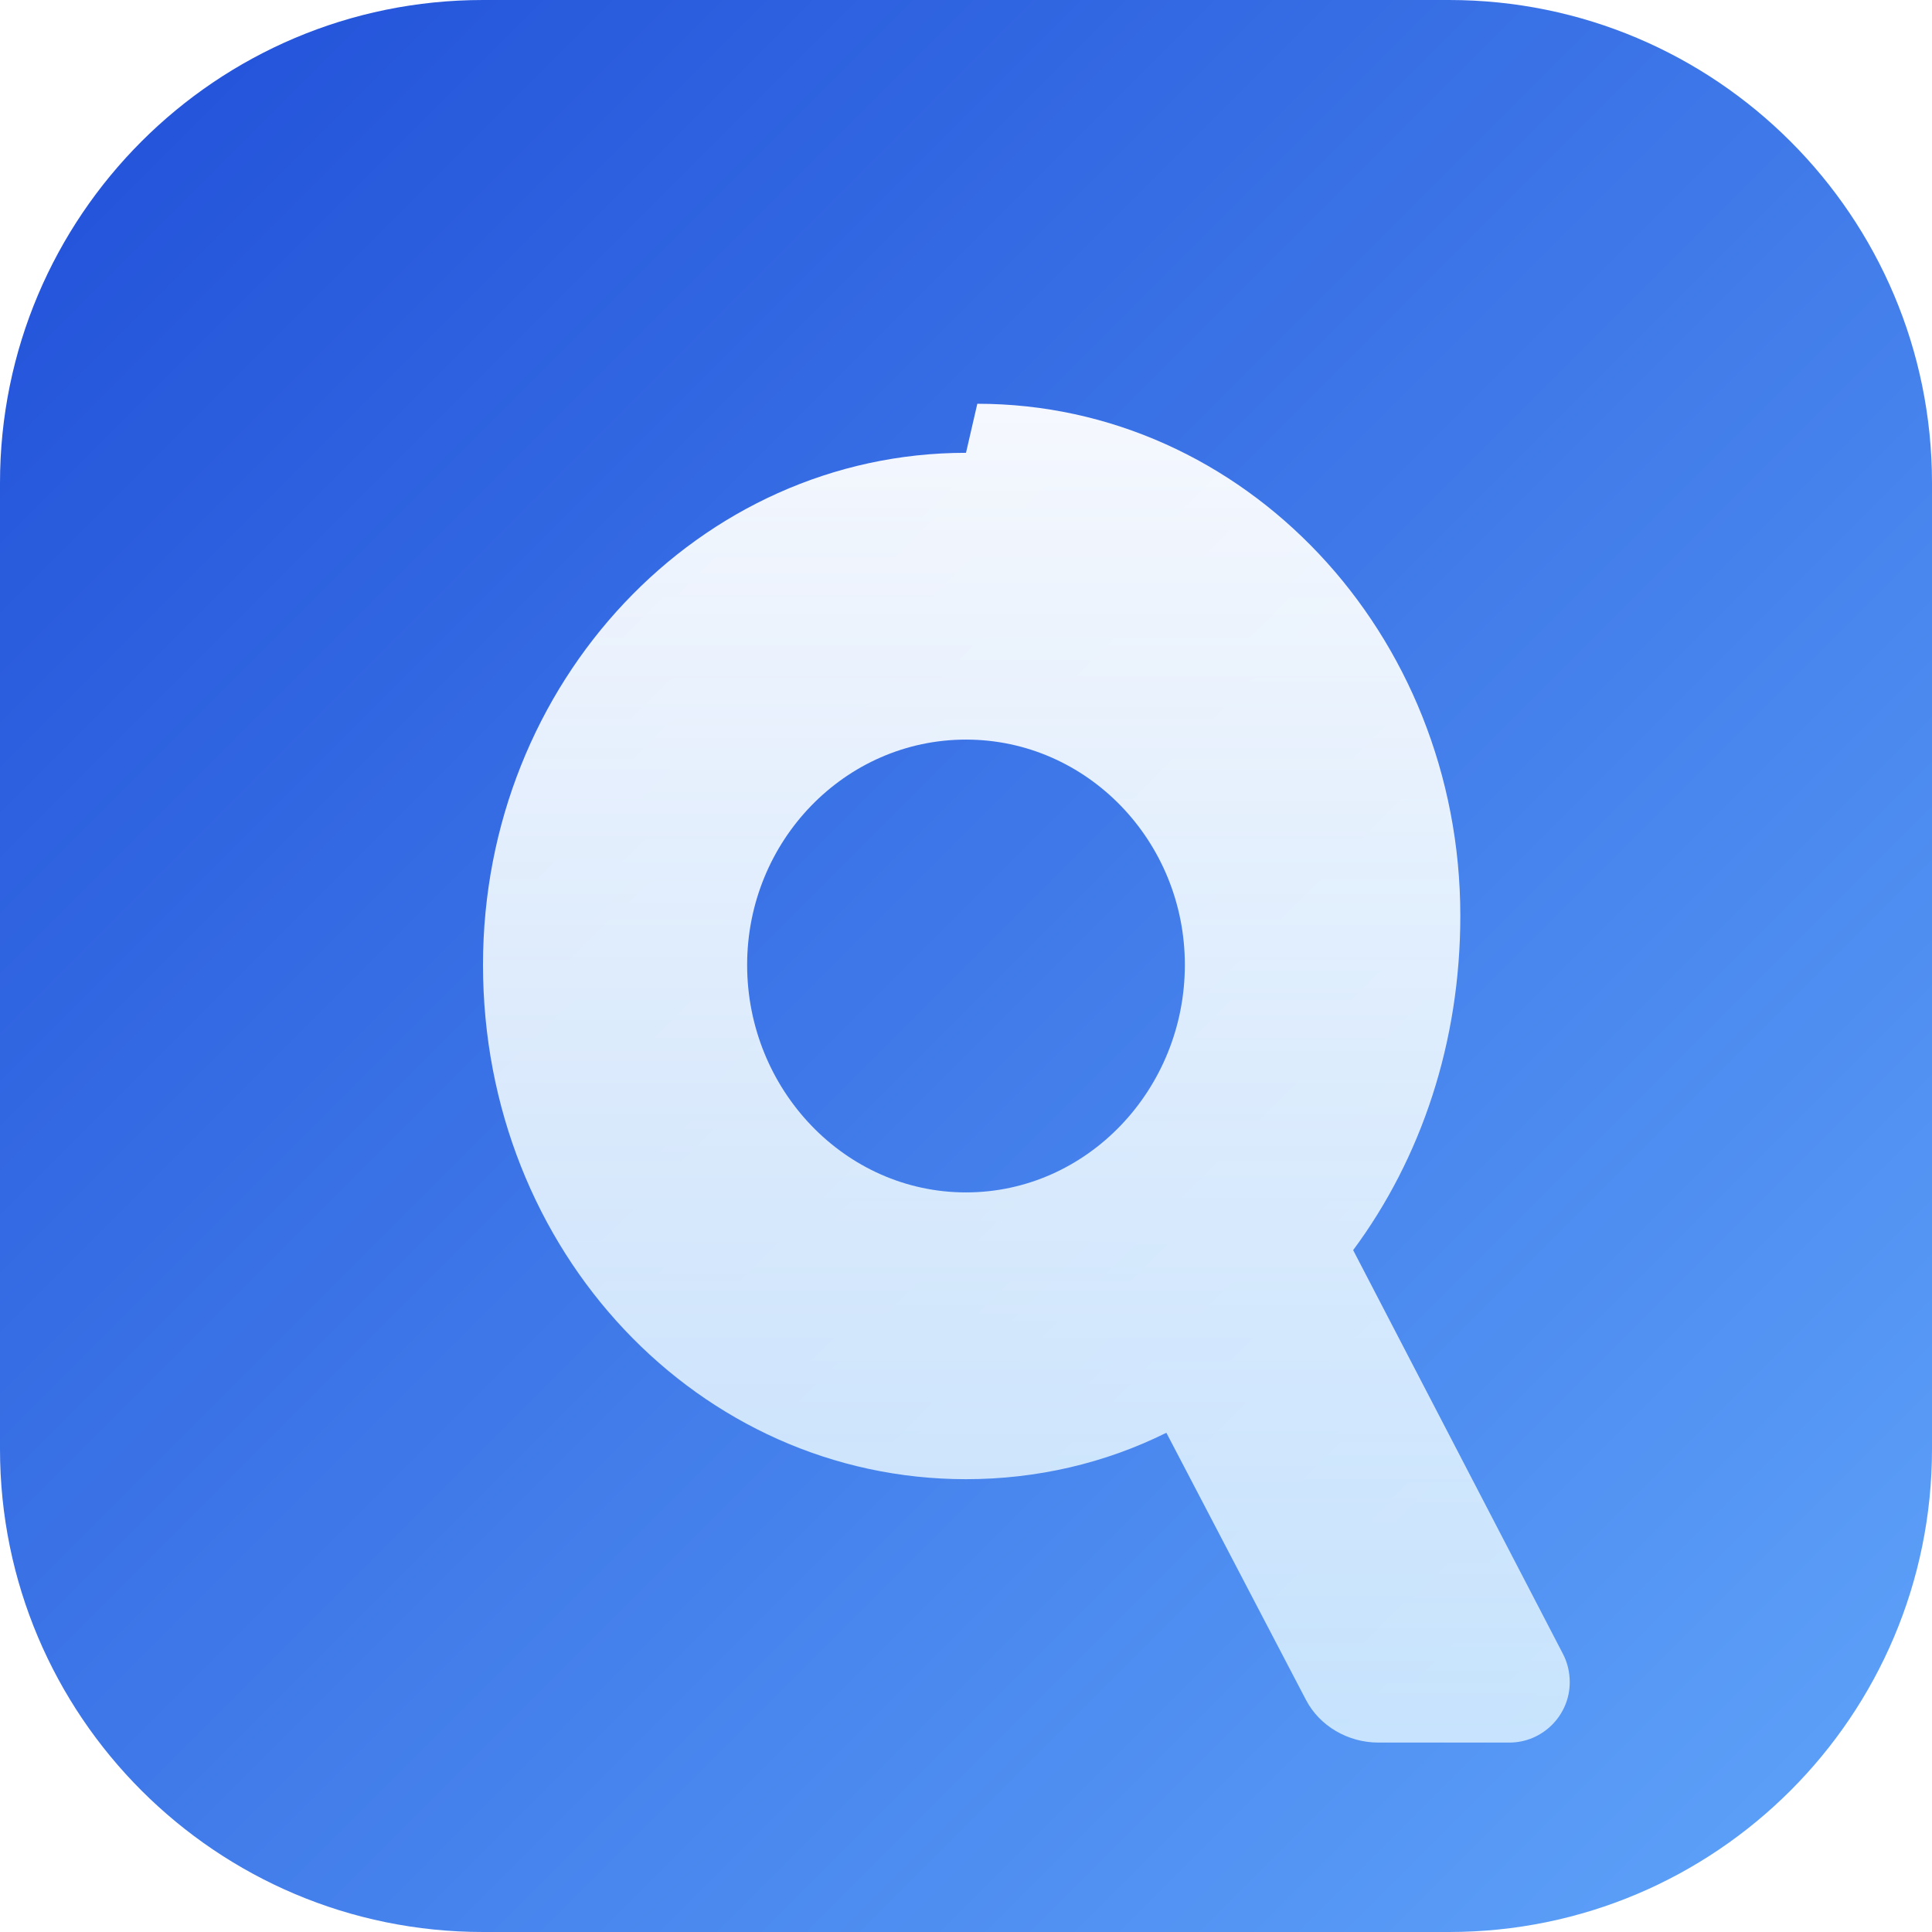
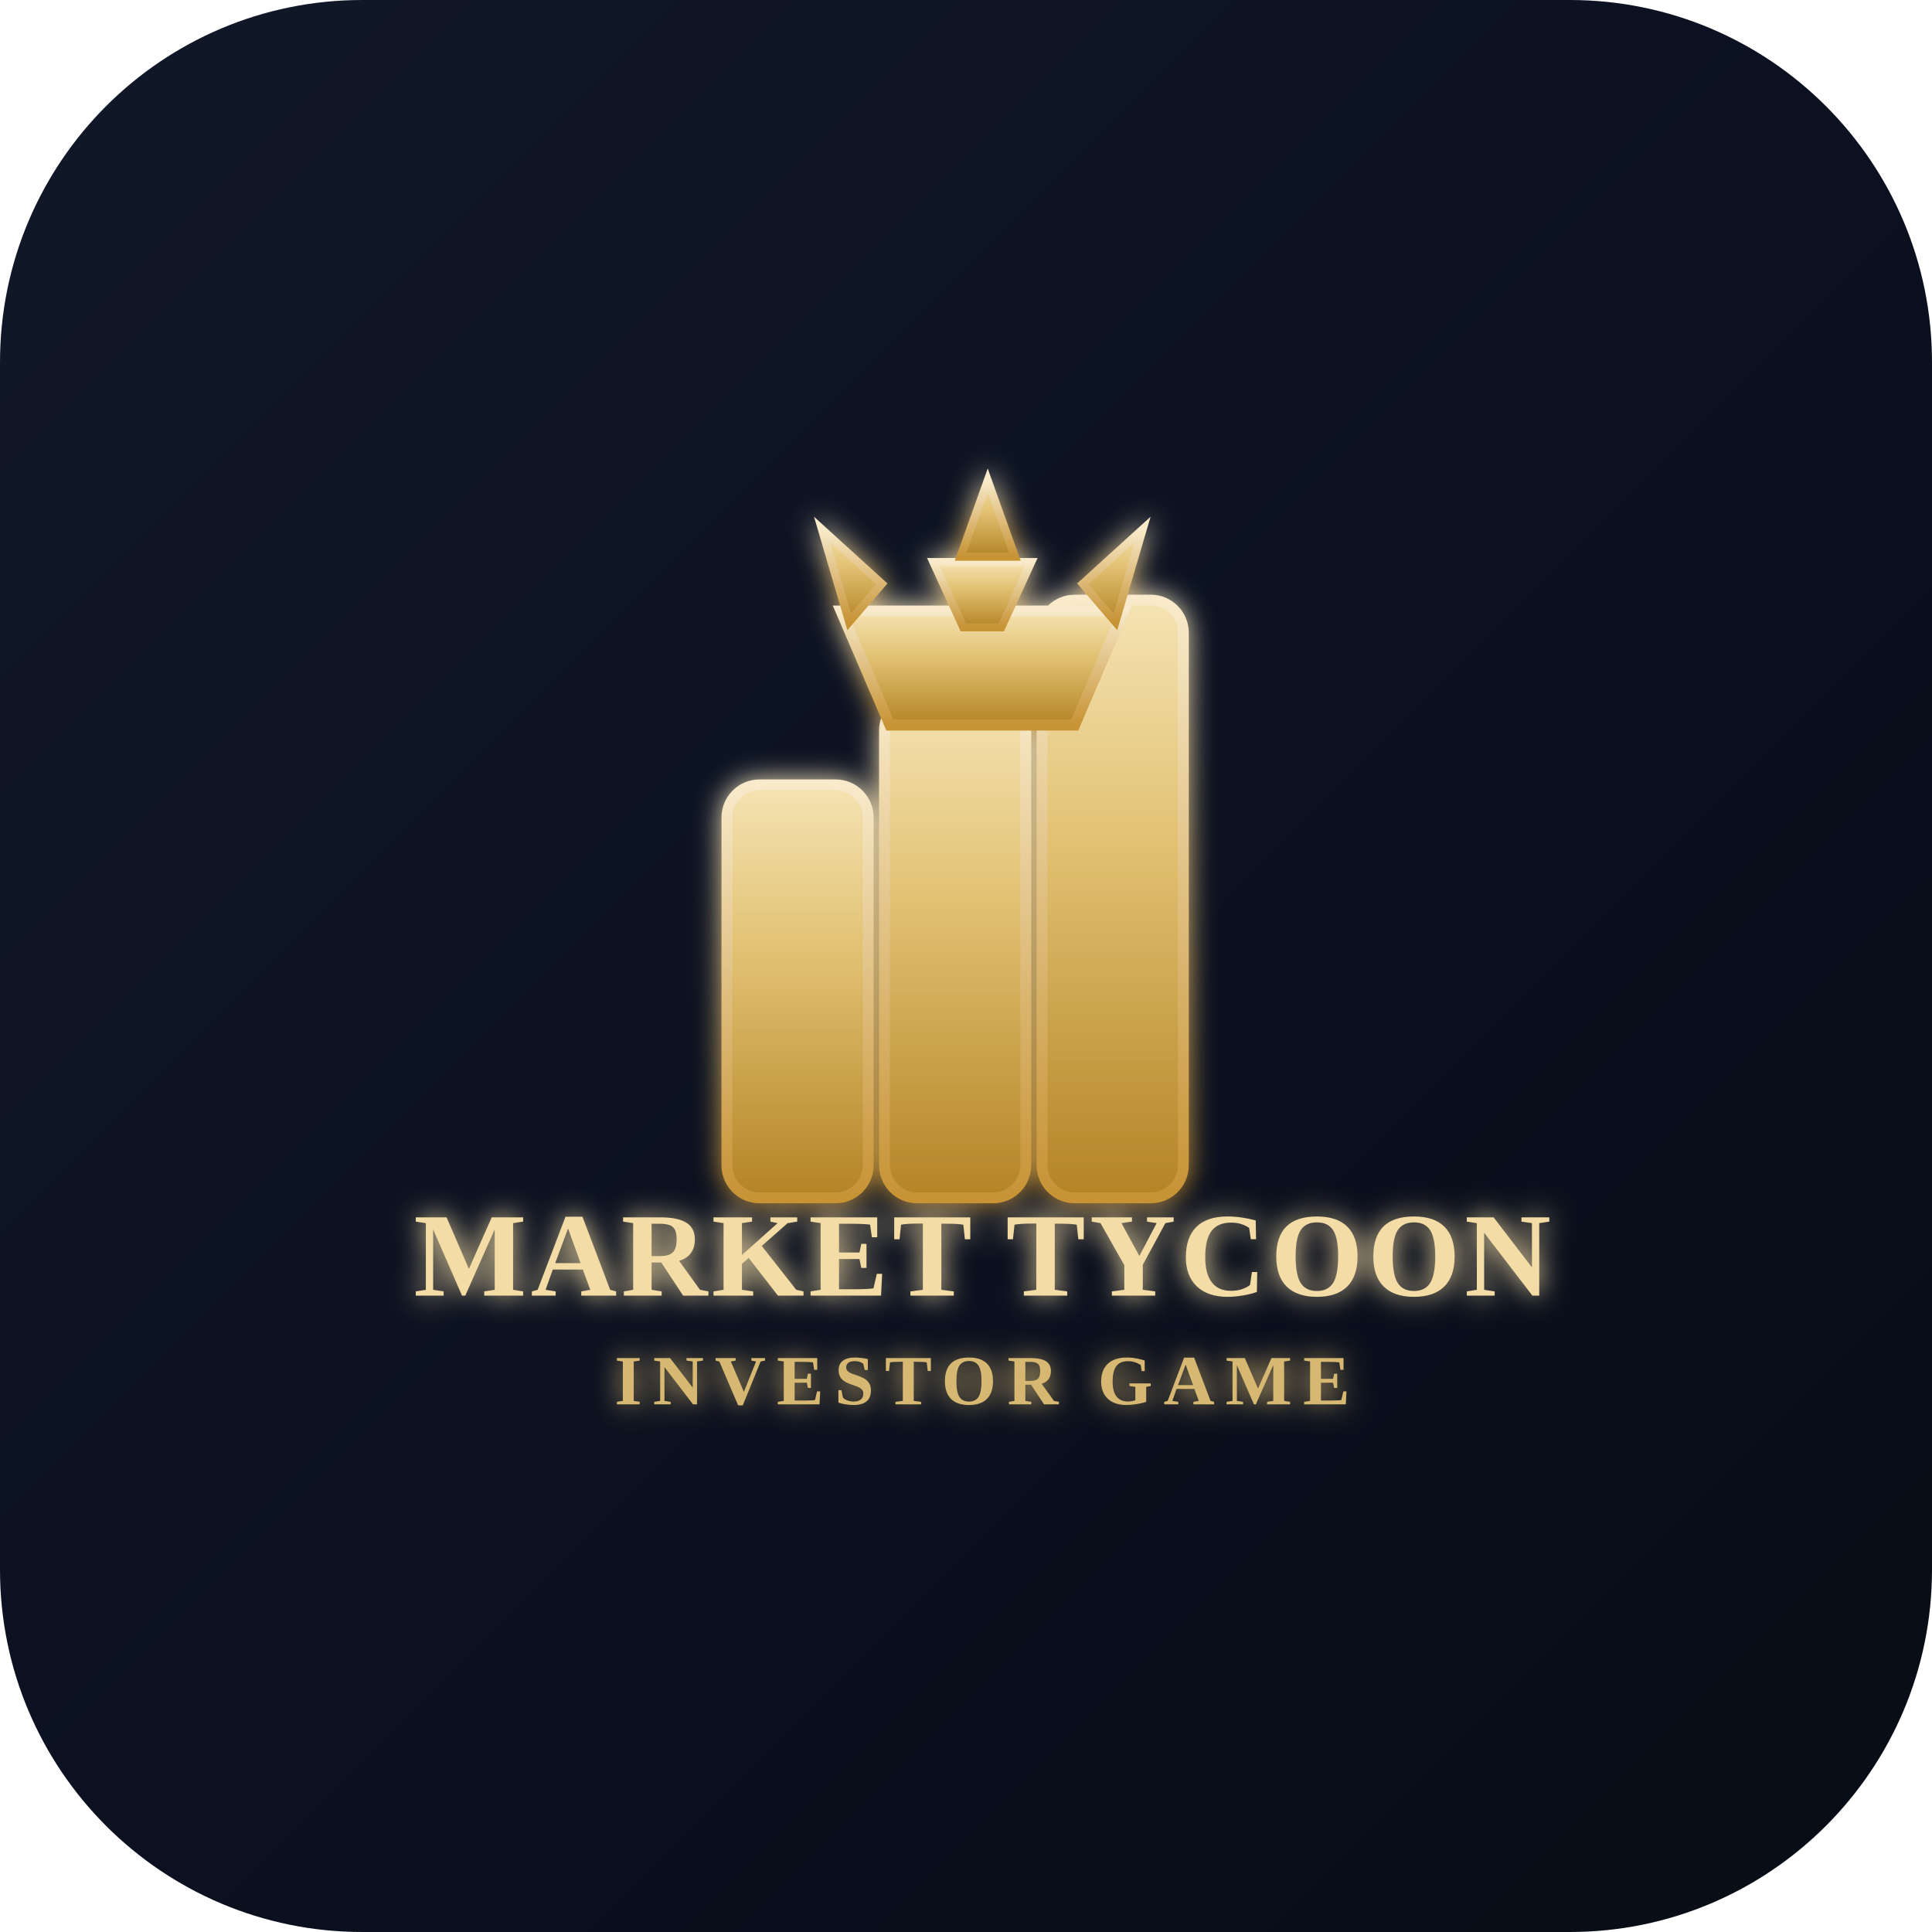
- <svg xmlns="http://www.w3.org/2000/svg" width="512" height="512" viewBox="0 0 512 512" role="img" aria-labelledby="title desc">
+ <svg xmlns="http://www.w3.org/2000/svg" viewBox="0 0 512 512" role="img" aria-label="Market Tycoon investor game maskable icon">
  <defs>
-     <linearGradient id="maskableGradient" x1="0%" y1="0%" x2="100%" y2="100%">
-       <stop offset="0%" stop-color="#1F4ED8" />
-       <stop offset="100%" stop-color="#60A5FA" />
+     <linearGradient id="bg" x1="0%" y1="0%" x2="100%" y2="100%">
+       <stop offset="0%" stop-color="#111828" />
+       <stop offset="50%" stop-color="#0B1120" />
+       <stop offset="100%" stop-color="#070c16" />
    </linearGradient>
-     <linearGradient id="maskableAlpha" x1="0%" y1="0%" x2="0%" y2="100%">
-       <stop offset="0%" stop-color="#FFFFFF" stop-opacity="0.95" />
-       <stop offset="100%" stop-color="#E0F4FF" stop-opacity="0.82" />
+     <linearGradient id="gold" x1="0%" y1="0%" x2="0%" y2="100%">
+       <stop offset="0%" stop-color="#f5e3b3" />
+       <stop offset="40%" stop-color="#e2c273" />
+       <stop offset="100%" stop-color="#b48426" />
    </linearGradient>
+     <linearGradient id="goldStroke" x1="0%" y1="0%" x2="0%" y2="100%">
+       <stop offset="0%" stop-color="#f8eaca" />
+       <stop offset="100%" stop-color="#c79335" />
+     </linearGradient>
+     <filter id="glow" x="-10%" y="-10%" width="120%" height="120%">
+       <feGaussianBlur stdDeviation="5" result="blur" />
+       <feMerge>
+         <feMergeNode in="blur" />
+         <feMergeNode in="SourceGraphic" />
+       </feMerge>
+     </filter>
  </defs>
-   <rect x="0" y="0" width="512" height="512" rx="128" fill="url(#maskableGradient)" />
-   <path d="M256 120c-70.7 0-128 60.8-128 135.7 0 76.1 57.3 136.3 128 136.3 18.7 0 36.8-4.2 53.1-12.3l37 70.8c3.6 6.9 11.1 11.3 19.2 11.3H400c8.8 0 16-7.2 16-16 0-2.6-.6-5.2-1.8-7.5l-55.6-107c18.1-24.4 28.4-55.2 28.4-88.6 0-74.9-57.3-135.7-128-135.7Zm0 76c32.1 0 58 26.9 58 59.7 0 33-25.9 60.3-58 60.3s-58-27.3-58-60.3c0-32.8 25.9-59.7 58-59.7Z" fill="url(#maskableAlpha)" />
+   <rect width="512" height="512" rx="96" fill="url(#bg)" />
+   <g transform="translate(76 64) scale(0.72)" filter="url(#glow)">
+     <rect x="162" y="200" width="52" height="152" rx="12" fill="url(#gold)" stroke="url(#goldStroke)" stroke-width="4" />
+     <rect x="220" y="168" width="52" height="184" rx="12" fill="url(#gold)" stroke="url(#goldStroke)" stroke-width="4" />
+     <rect x="278" y="132" width="52" height="220" rx="12" fill="url(#gold)" stroke="url(#goldStroke)" stroke-width="4" />
+     <path d="M204 136h104l-18 42h-68z" fill="url(#gold)" stroke="url(#goldStroke)" stroke-width="4" />
+     <path d="M238 118h36l-11 24h-14z" fill="url(#gold)" stroke="url(#goldStroke)" stroke-width="3" />
+     <path d="M219 126l-22-20 10 34z" fill="url(#gold)" stroke="url(#goldStroke)" stroke-width="3" />
+     <path d="M293 126l22-20-10 34z" fill="url(#gold)" stroke="url(#goldStroke)" stroke-width="3" />
+     <path d="M248 116l10-28 10 28z" fill="url(#gold)" stroke="url(#goldStroke)" stroke-width="3" />
+     <text x="256" y="388" fill="#f3dca5" font-family="'Times New Roman', Georgia, serif" font-size="44" font-weight="700" text-anchor="middle" letter-spacing="1.5">MARKET TYCOON</text>
+     <text x="256" y="428" fill="#d7b872" font-family="'Times New Roman', Georgia, serif" font-size="26" font-weight="600" text-anchor="middle" letter-spacing="4">INVESTOR GAME</text>
+   </g>
</svg>
